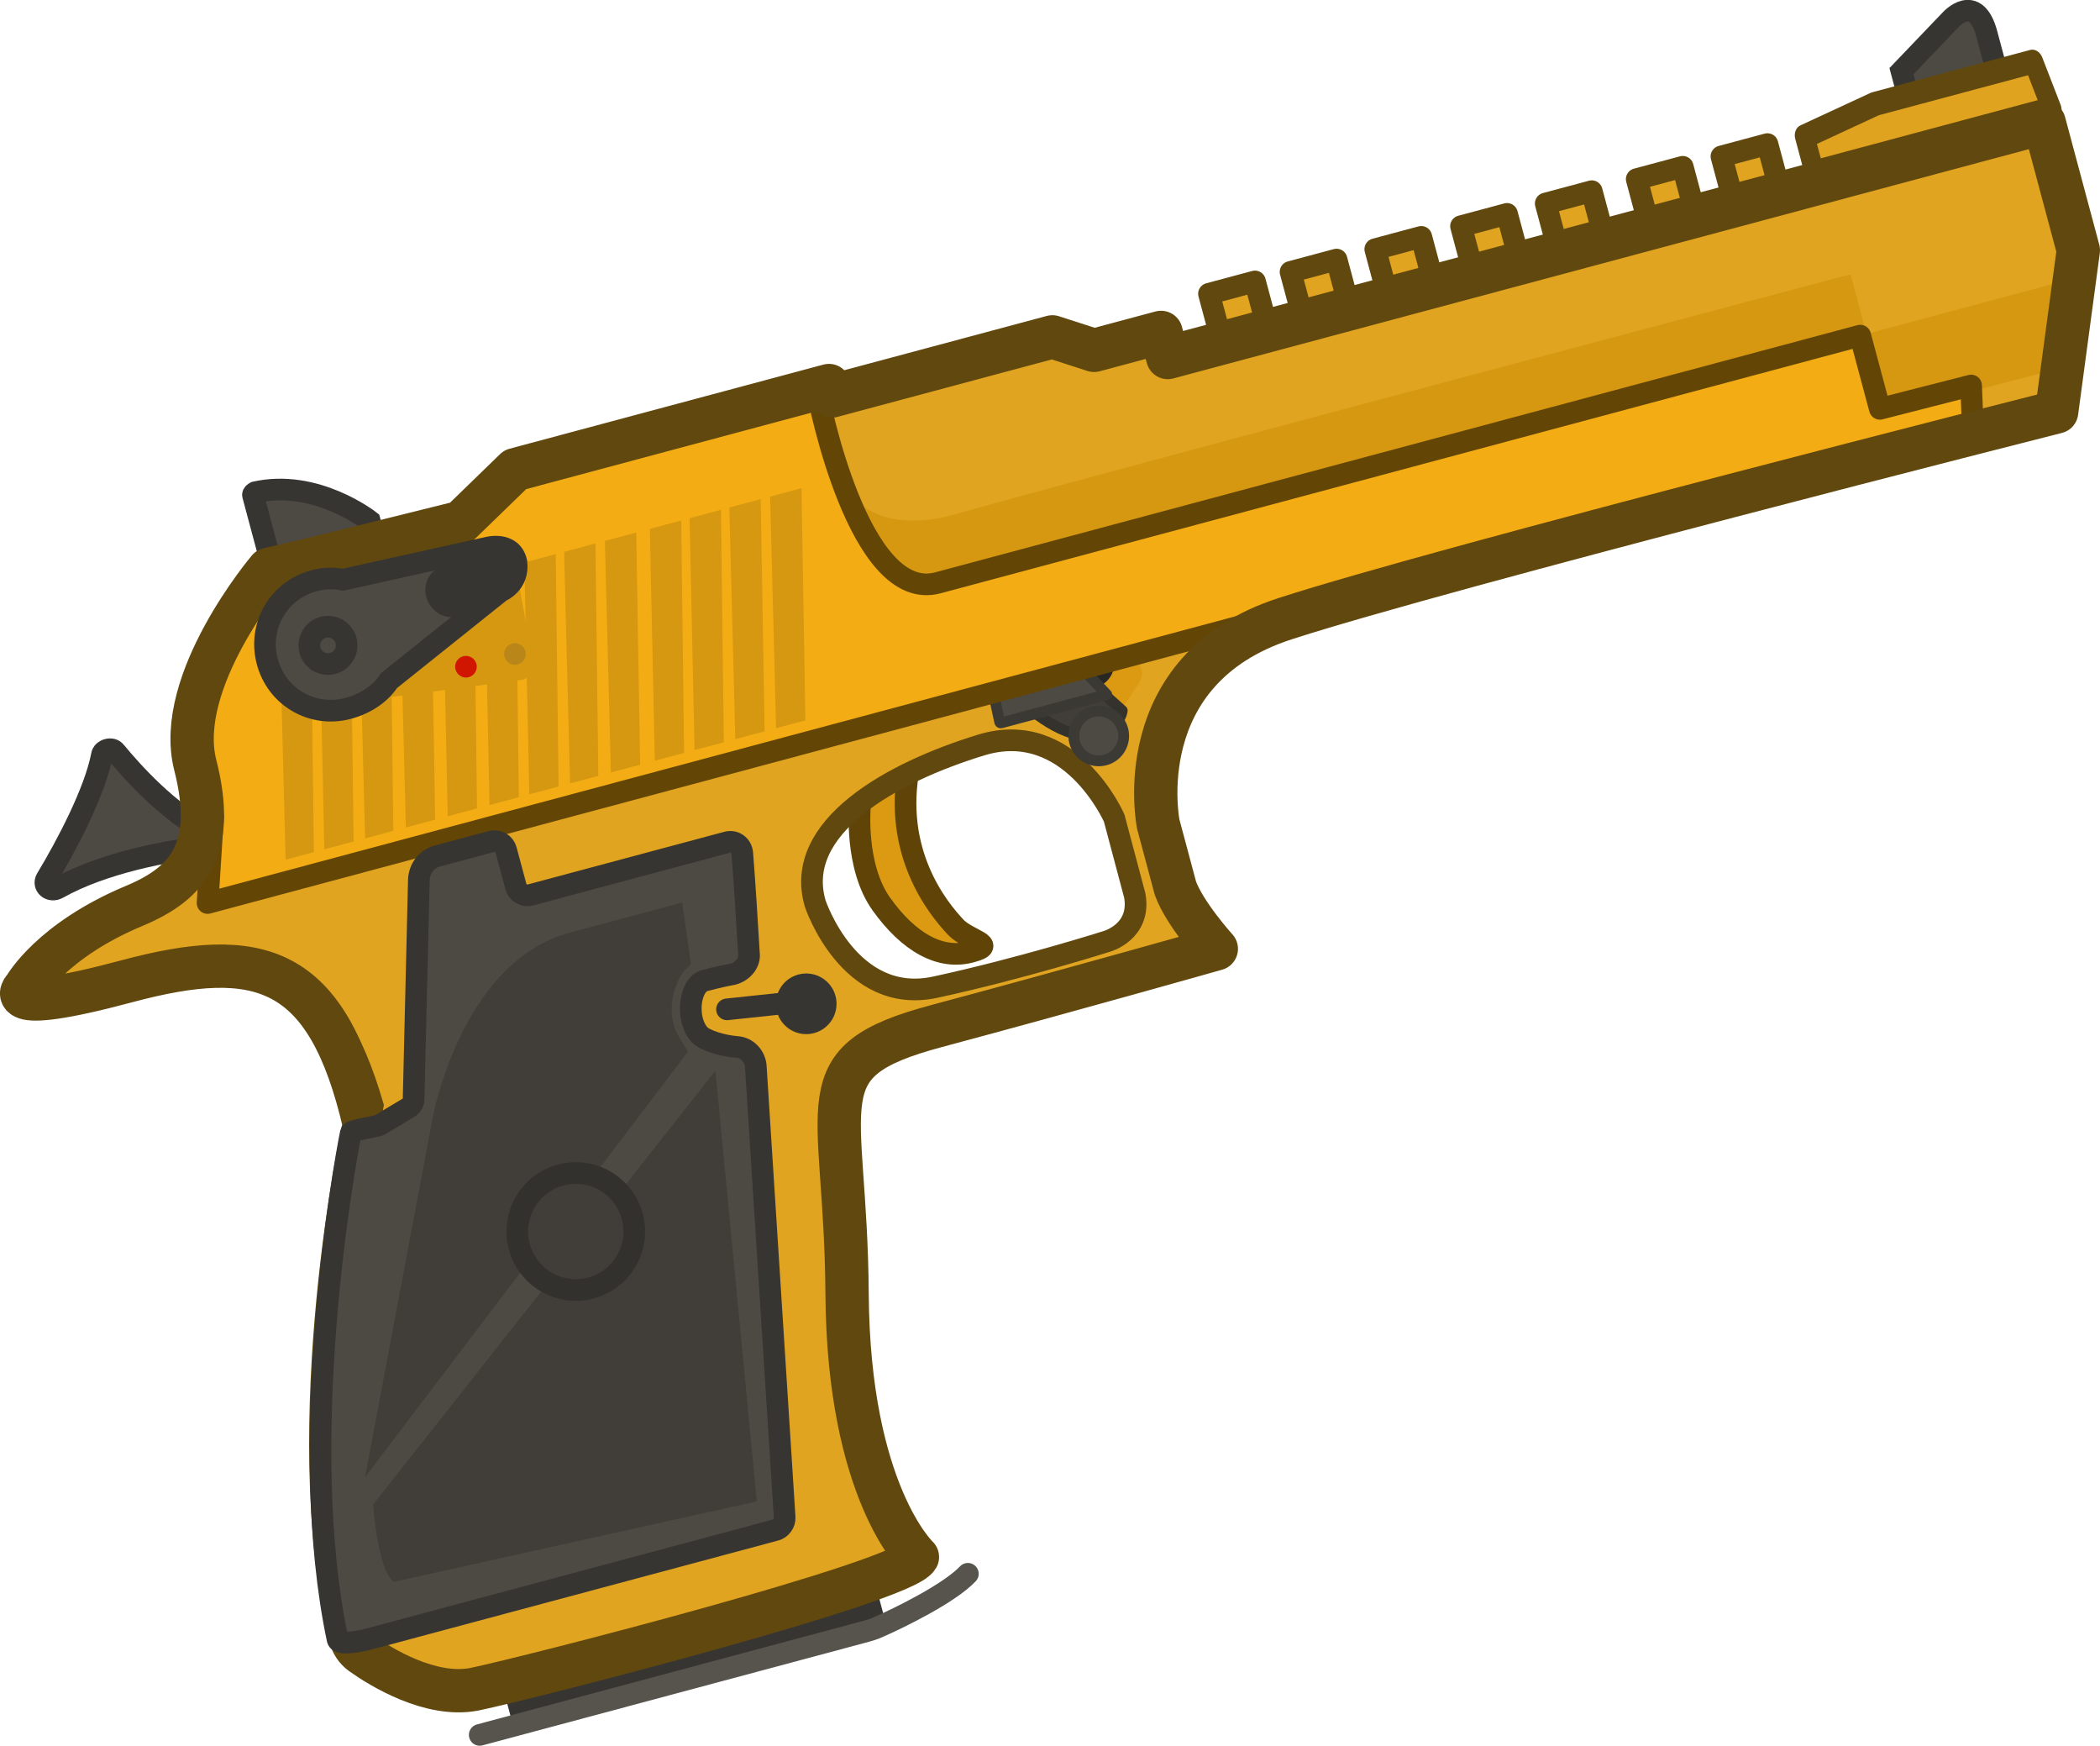
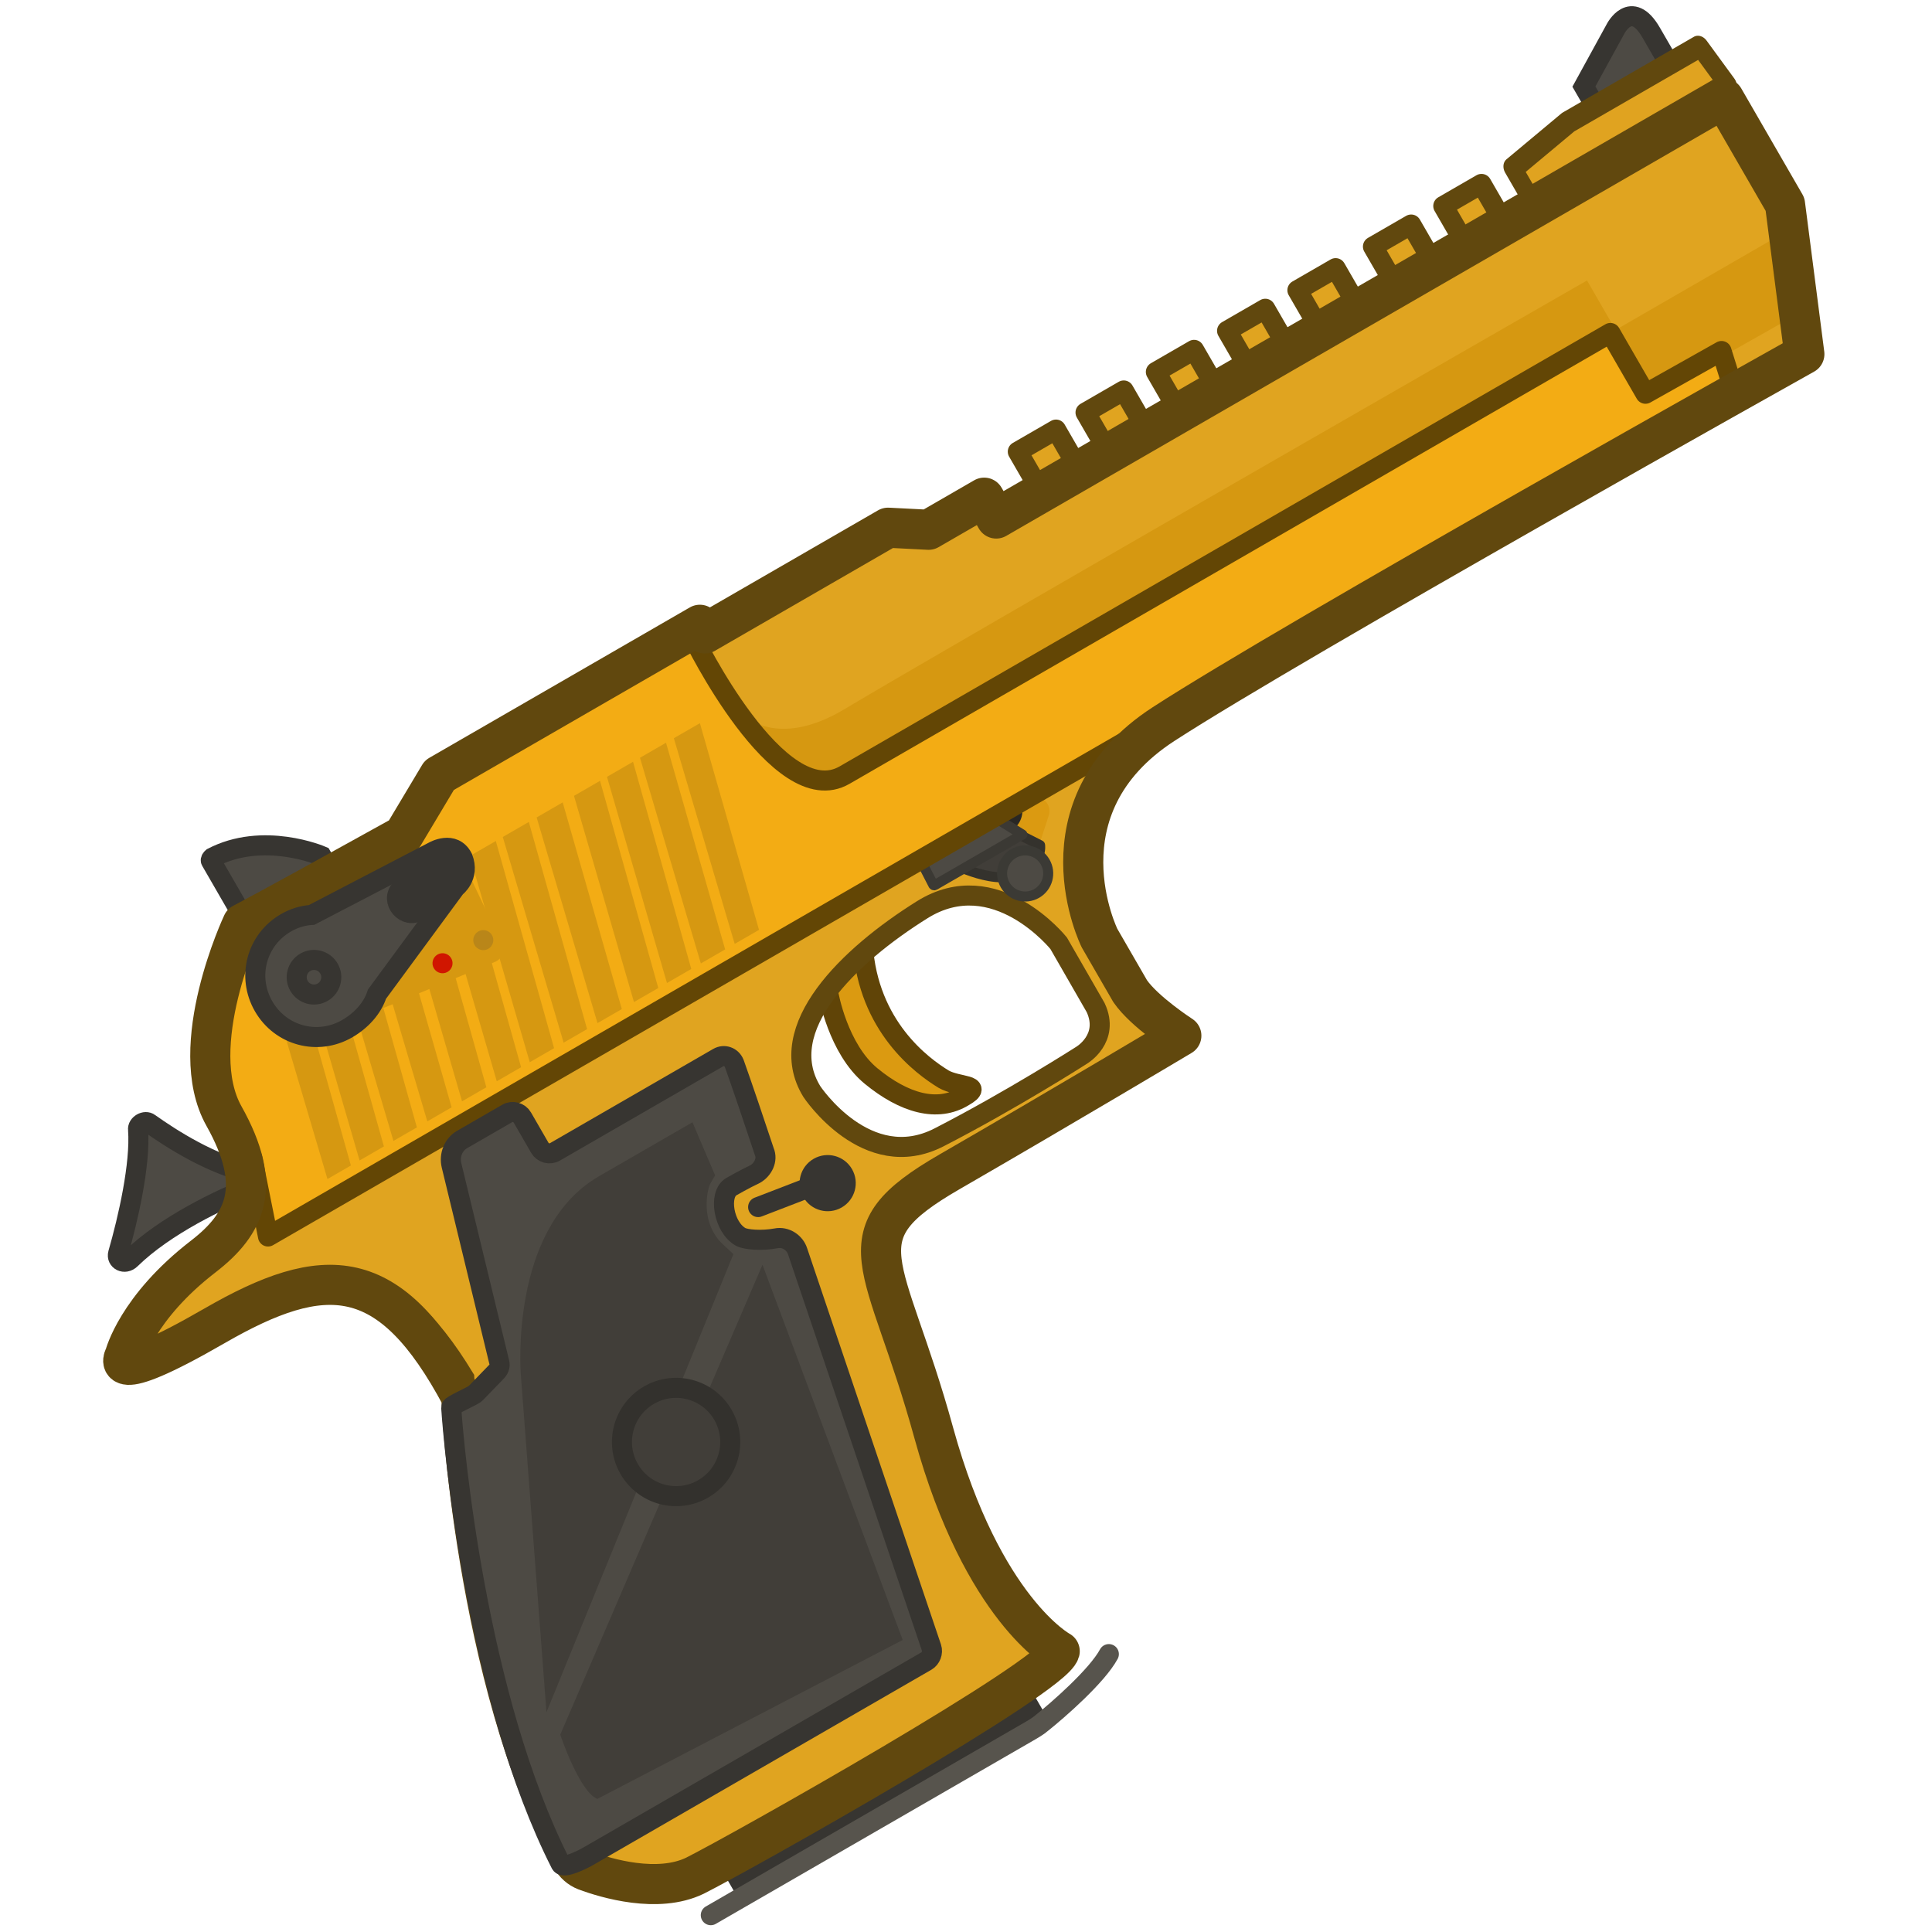
- <svg xmlns="http://www.w3.org/2000/svg" width="193.958" height="161.193" viewBox="0 0 51.318 42.649" version="1.1" id="svg1" xml:space="preserve">
+ <svg xmlns="http://www.w3.org/2000/svg" width="110" height="110" viewBox="0 0 29.104 29.104" version="1.1" id="svg1" xml:space="preserve">
  <defs id="defs1" />
  <g id="layer1">
-     <g id="g1" transform="matrix(0.2555679,-0.0684792,0.0684792,0.2555679,-3.040763,13.25113)">
+     <g id="g1" transform="matrix(0.1308072,-0.07552155,0.07552155,0.1308072,-1.737984,14.96737)">
      <g id="Rail">
        <rect x="124.9" y="9.7" class="st0" width="4.4" height="4.4" id="rect1" style="stroke-linejoin:round" />
        <rect x="132.7" y="9.7" class="st0" width="4.4" height="4.4" id="rect2" style="stroke-linejoin:round" />
        <rect x="140.8" y="9.7" class="st0" width="4.4" height="4.4" id="rect3" style="stroke-linejoin:round" />
        <rect x="149" y="9.7" class="st0" width="4.4" height="4.4" id="rect4" style="stroke-linejoin:round" />
        <rect x="157.1" y="9.7" class="st0" width="4.4" height="4.4" id="rect5" style="stroke-linejoin:round" />
        <rect x="165.8" y="9.7" class="st0" width="4.4" height="4.4" id="rect6" style="stroke-linejoin:round" />
        <rect x="173.9" y="9.7" class="st0" width="4.4" height="4.4" id="rect7" style="stroke-linejoin:round" />
      </g>
      <g id="Layer_3">
        <rect x="30.6" y="114.7" class="st1" width="31.7" height="4.2" id="rect8" />
        <path class="st2" d="m 7.2,34.1 c 2.6,-2.5 6.4,-6.6 7.9,-9.7 0.2,-0.5 1.1,-0.5 1.3,0 1.1,2.4 3.3,6.7 6.4,9.5 0.5,0.5 0.1,1.2 -0.6,1.1 C 18.7,34.5 12.7,34 8,35.2 7.2,35.4 6.7,34.6 7.2,34.1 Z" id="path8" />
        <path class="st2" d="M 192,11.2 V 6.4 L 197.6,3 c 0,0 2.9,-1.9 2.9,2.1 0,4 0,8.4 0,8.4 h -8.1 z" id="path9" />
-         <polygon class="st0" points="181.7,12.6 204.2,12.6 203.7,8.8 188.7,8.8 181.7,9.8 " id="polygon9" style="fill:#e0a320;fill-opacity:1;stroke-width:1.799;stroke-linejoin:round;stroke-dasharray:none" transform="matrix(1.008118,0,0,1.226279,-1.363311,-2.105163)" />
+         <polygon class="st0" points="188.7,8.8 181.7,9.8 181.7,12.6 204.2,12.6 203.7,8.8 " id="polygon9" style="fill:#e0a320;fill-opacity:1;stroke-width:1.799;stroke-linejoin:round;stroke-dasharray:none" transform="matrix(1.008118,0,0,1.226279,-1.363311,-2.105163)" />
        <path class="st3" d="m 81.5,47.1 c 0,0 -1.913,5.204 -0.413,9.204 C 82.587,60.304 85,62.8 88.1,62.7 90.5,62.693 88.024,61.625 87.2,60.2 86,58 83.3,51.9 86.9,44.6 91.5,35.4 85.3,40 85.3,40 l -2.4,4.3 z" id="path10" style="stroke-linejoin:round" />
        <path class="st0" d="m 120.2,14.1 v -2.4 h -6.4 L 110.4,9.5 H 88 V 8.4 H 59.3 l -6.1,3.4 -18.3,-0.3 c 0,0 -11.1,7.7 -11.2,15.7 -0.1,8 -3.4,10.8 -8.8,11.1 -5.4,0.3 -12,4.4 -12,4.4 0,0 -3.2,2.6 9.5,2.6 12.7,0 18.2,3 18.5,16.8 0,0 -14,27.1 -14.2,47.5 0,0 4.5,6.3 9.8,6.7 5.2,0.3 40.8,0.7 42.7,-1.2 0,0 -4.6,-7.4 0,-25.1 4.6,-17.6 1.5,-21.8 14.4,-21.8 h 25.7 l -1.6,-10.7 c 0,0 1.4,-16.4 16.7,-17.2 15.2,-0.8 73.8,0 73.8,0 L 204,26.4 V 14.1 Z m -16.3,47.5 c -0.3,3.4 -3.6,3.419 -3.6,3.419 0,0 -8.3,0.381 -16.4,-0.019 -8.1,-0.4 -8.7,-10.3 -8.7,-10.3 -0.2,-7.4 10,-9.9 18.6,-10.2 8.6,-0.3 10.113,9.7 10.113,9.7 z" id="path11" style="stroke:#61480e;stroke-opacity:1" />
        <path class="st4" d="m 105.6,46.1 3.8,-3.4 c 0.8,-0.7 0.6,-1.9 -0.3,-2.4 L 107,39.1 c -0.2,-0.1 -0.5,-0.2 -0.7,-0.2 h -4.5 c -0.9,0 -1.7,0.8 -1.5,1.8 v 0 c 0,0.2 0.1,0.4 0.2,0.5 l 2.9,4.6 c 0.4,0.8 1.5,0.9 2.2,0.3 z" id="path12" />
        <circle class="st5" cx="105.4" cy="39.8" r="2.3" id="circle12" />
        <path class="st6" d="m 98.3,41.4 c 0,0 2.7,4.5 5.5,4.8 2.8,0.3 3.4,-1.4 3.4,-1.4 l -2.8,-4.3 z" id="path13" style="stroke:#34322d;stroke-linejoin:round;stroke-opacity:1" />
        <path class="st7" d="m 98.1,38.6 -2,2.1 c 0,0 0,0 0,0.1 L 96,42.9 c 0,0 0,0.1 0.1,0.1 h 10.1 l -2.3,-4.3 c 0,0 0,0 -0.1,0 l -5.7,-0.1 c 0.1,0 0.1,0 0,0 z" id="path14" style="stroke:#3b3934;stroke-width:1.002;stroke-linejoin:round;stroke-dasharray:none;stroke-opacity:1" />
        <path class="st2" d="m 35.1,4.6 c -0.1,0 -0.3,0.1 -0.3,0.2 v 8 h 9.8 V 9.9 c 0,0 -3.8,-5.1 -9.6,-5.3 z" id="path15" />
        <path class="st8" d="m 88,18.6 c 0,0 1.1,4.8 9,4.7 12.6,-0.2 85.6,0 85.6,0 V 29 h 20.3 L 199,36.7 176.6,36.5 80,31.9 V 18 Z" id="path16" />
        <path class="st9" d="m 87.6,9.5 c 0,0 -1.4,19.5 6.2,19.5 H 182 v 7 l 8.7,0.1 -0.9,4 H 21 L 23.565,32.504 23.5,25.8 c 0,0 1.5,-7.5 11.1,-14.4 l 1.1,-0.1 -0.6,1.5 H 42 l -0.6,-1.3 h 11.5 l 6.5,-2.2 z" id="path17" style="stroke-linejoin:round" />
        <path class="st10" d="m 16.2,108.9 c 0,0.7 0.2,1.3 0.6,1.8 1.4,1.7 5.1,5.6 9.2,5.9 5.2,0.3 40.8,0.7 42.7,-1.2 0,0 -4.6,-7.4 0,-25.1 4.6,-17.6 1.5,-21.8 14.4,-21.8 12.9,0 26.8,-0.2 26.8,-0.2 0,0 -2,-3.9 -2.2,-6.4 v -6.1 c 0,0 0.9,-14.5 16.2,-15.3 15.3,-0.8 73.8,0 73.8,0 l 5.8,-13.9 V 14.4 H 119.7 V 12 h -6.4 L 109.9,9.8 H 88.805 v -1 H 58.8 L 52.7,12.2 41.9,12 37.6,11.9 34.4,11.8 c 0,0 -11.1,7.7 -11.2,15.7 -0.1,8 -3.44,10.381 -8.8,11.1 -8.289,1.113 -11.729,4.671 -11.729,4.671 0,0 -3.471,1.878 9.229,1.878 12.7,0 18.328,3.324 17.798,18.465 C 29.598,63.613 16.8,88.7 16.2,108.9 Z" id="path18" style="stroke-linejoin:round" />
        <path class="st2" d="m 61.8,63.7 c -1,-1.7 0.2,-4.8 1.7,-4.8 0,0 1.5,0 2.7,0.1 0.9,0 1.8,-0.6 1.9,-1.5 0.5,-2.4 1.4,-6.9 1.8,-9.1 0.1,-0.7 -0.4,-1.3 -1.1,-1.3 H 50 c -0.6,0 -1.1,-0.5 -1.1,-1.1 v -3.5 c 0,-0.6 -0.5,-1.1 -1.1,-1.1 h -5.2 c -1,0 -1.9,0.7 -2.2,1.7 l -5.7,19.4 c -0.1,0.4 -0.4,0.6 -0.8,0.7 L 31.1,64 c -0.3,0.1 -2.7,-0.2 -2.8,0 -1.6,3.2 -12.3,26.2 -13.3,44.9 0,0.6 2.2,0.7 2.8,0.7 h 38.9 c 0.5,0 1,-0.4 1.1,-0.9 L 66,67.8 c 0.2,-0.9 -0.3,-1.9 -1.2,-2.2 -1.4,-0.5 -2.7,-1.4 -3,-1.9 z" id="path19" />
        <path class="st11" d="m 26.8,88.3 11,-22.9 c 0,0 5.8,-12 14.8,-12 h 8.5 l -0.3,2.481 C 59.716,56.513 56.71,59.898 58,64.1 Z" id="path20" />
        <path class="st6" d="m 21.4,97.7 c 0,0 -1.2,5.9 0,7.4 l 34.3,1.5 6.6,-39.4 z" id="path21" />
        <circle class="st12" cx="46" cy="78.2" r="5.4" id="circle21" />
        <path class="st13" d="M 25.4,120.8 H 62 c 0.5,0 1.1,0 1.6,-0.1 2,-0.3 7.1,-1.3 9.2,-2.6" id="path22" />
        <circle class="st7" cx="104.5" cy="46.5" r="2.3" id="circle22" style="stroke:#3b3a35;stroke-opacity:1" />
      </g>
      <g id="diamonds">
-         <polygon class="st8" points="72,38.1 77,17.3 80,17.3 74.8,38.1 " id="polygon22" />
-         <polygon class="st8" points="75.9,38.1 80.9,17.3 83.9,17.3 78.7,38.1 " id="polygon23" />
-         <polygon class="st8" points="64.3,38.1 69.4,17.3 72.4,17.3 67.1,38.1 " id="polygon24" />
-         <polygon class="st8" points="68.1,38.1 73.2,17.3 76.2,17.3 70.9,38.1 " id="polygon25" />
-         <polygon class="st8" points="56.2,38.1 61.2,17.3 64.2,17.3 58.9,38.1 " id="polygon26" />
-         <polygon class="st8" points="60.1,38.1 65.1,17.3 68.1,17.3 62.9,38.1 " id="polygon27" />
-         <polygon class="st8" points="48.5,38.1 53.6,17.3 56.6,17.3 51.3,38.1 " id="polygon28" />
-         <polygon class="st8" points="52.3,38.1 57.4,17.3 60.4,17.3 55.1,38.1 " id="polygon29" />
-         <polygon class="st8" points="36.6,38.1 41.6,17.3 44.6,17.3 39.3,38.1 " id="polygon30" />
-         <polygon class="st8" points="40.5,38.1 45.5,17.3 48.5,17.3 43.3,38.1 " id="polygon31" />
-         <polygon class="st8" points="29,38.1 34,17.3 37,17.3 31.7,38.1 " id="polygon32" />
-         <polygon class="st8" points="32.7,38.1 37.8,17.3 40.8,17.3 35.5,38.1 " id="polygon33" />
-         <polygon class="st8" points="44.5,38.1 49.6,17.3 52.6,17.3 47.3,38.1 " id="polygon34" />
+         <polygon class="st8" points="80,17.3 74.8,38.1 72,38.1 77,17.3 " id="polygon22" />
+         <polygon class="st8" points="83.9,17.3 78.7,38.1 75.9,38.1 80.9,17.3 " id="polygon23" />
+         <polygon class="st8" points="72.4,17.3 67.1,38.1 64.3,38.1 69.4,17.3 " id="polygon24" />
+         <polygon class="st8" points="76.2,17.3 70.9,38.1 68.1,38.1 73.2,17.3 " id="polygon25" />
+         <polygon class="st8" points="64.2,17.3 58.9,38.1 56.2,38.1 61.2,17.3 " id="polygon26" />
+         <polygon class="st8" points="68.1,17.3 62.9,38.1 60.1,38.1 65.1,17.3 " id="polygon27" />
+         <polygon class="st8" points="56.6,17.3 51.3,38.1 48.5,38.1 53.6,17.3 " id="polygon28" />
+         <polygon class="st8" points="60.4,17.3 55.1,38.1 52.3,38.1 57.4,17.3 " id="polygon29" />
+         <polygon class="st8" points="44.6,17.3 39.3,38.1 36.6,38.1 41.6,17.3 " id="polygon30" />
+         <polygon class="st8" points="48.5,17.3 43.3,38.1 40.5,38.1 45.5,17.3 " id="polygon31" />
+         <polygon class="st8" points="37,17.3 31.7,38.1 29,38.1 34,17.3 " id="polygon32" />
+         <polygon class="st8" points="40.8,17.3 35.5,38.1 32.7,38.1 37.8,17.3 " id="polygon33" />
+         <polygon class="st8" points="52.6,17.3 47.3,38.1 44.5,38.1 49.6,17.3 " id="polygon34" />
      </g>
      <g id="Garnish">
        <path class="st8" d="m 39.2,25.7 15.1,2 c 0.8,0.1 1.5,-0.5 1.5,-1.2 l 0.7,-8.7 C 56.6,17 55.9,16.3 55.1,16.3 l -13.4,0.9 c -0.5,0 -1,0.4 -1.2,0.8 l -2.4,5.8 c -0.3,0.9 0.2,1.8 1.1,1.9 z" id="path34" />
        <path class="st2" d="M 54.5,15.1 40.8,14.5 c -0.8,-0.4 -1.7,-0.6 -2.6,-0.6 -3.4,0 -6.1,2.7 -6.1,6.1 0,3.4 2.7,6.1 6.1,6.1 1.6,0 3.2,-0.5 4.3,-1.5 v 0 l 12.1,-5.3 c 0,0 1.8,-0.2 2.1,-2.2 0.1,-2 -2.2,-2 -2.2,-2 z" id="path35" />
        <circle class="st14" cx="49.7" cy="25.2" r="1" id="circle35" />
        <circle class="st15" cx="54.374" cy="25.238" id="ellipse35" style="stroke-width:1.443" r="1" />
        <circle class="st16" cx="72" cy="63.4" r="1.3" id="circle37" style="stroke-width:3.001;stroke-dasharray:none" />
        <line class="st17" x1="73.7" y1="63.4" x2="64.8" y2="62" id="line37" />
        <path class="st18" d="m 52.1,15.9 -2.3,0.8 c -1.6,0.5 -1.1,2.9 0.5,2.8 l 3.9,-0.2 c 0,0 2.4,-0.6 2.4,-2.5 0,-1.9 -3.3,0 -3.3,0 z" id="path37" />
        <circle class="st16" cx="37.9" cy="20" r="1.725" id="circle1" style="stroke-width:2;stroke-dasharray:none" />
      </g>
    </g>
  </g>
  <style type="text/css" id="style1">
	.st0{fill:#E0A420;stroke:#61480E;stroke-width:2;stroke-miterlimit:11.34;}
	.st1{fill:#4D4A44;stroke:#373531;stroke-width:4;stroke-linecap:round;stroke-miterlimit:11.34;}
	.st2{fill:#4D4A44;stroke:#373531;stroke-width:2;stroke-linecap:round;stroke-miterlimit:11.34;}
	.st3{fill:#DB9A11;stroke:#604407;stroke-width:2;stroke-linecap:round;stroke-miterlimit:11.34;}
	.st4{fill:#DB9A11;}
	.st5{fill:#292724;}
	.st6{fill:#413E39;}
	.st7{fill:#4D4A44;}
	.st8{fill:#D69811;}
	.st9{fill:#F3AC14;stroke:#634605;stroke-width:2;stroke-linecap:round;stroke-miterlimit:11.34;}
	.st10{fill:none;stroke:#61480E;stroke-width:4;stroke-miterlimit:11.34;}
	.st11{fill:#413E39;stroke:#413E39;stroke-width:4;stroke-linecap:round;stroke-miterlimit:11.34;}
	.st12{fill:#413E39;stroke:#33312D;stroke-width:2;stroke-miterlimit:11.34;}
	.st13{fill:none;stroke:#57544D;stroke-width:2;stroke-linecap:round;stroke-miterlimit:11.34;}
	.st14{fill:#D01600;}
	.st15{fill:#B98619;}
	.st16{fill:#4D4A44;stroke:#373531;stroke-width:3;stroke-linecap:round;stroke-miterlimit:11.34;}
	.st17{fill:none;stroke:#373531;stroke-width:2;stroke-linecap:round;stroke-miterlimit:11.34;}
	.st18{fill:#373531;stroke:#373531;stroke-width:2;stroke-linecap:round;stroke-miterlimit:11.34;}
</style>
</svg>
